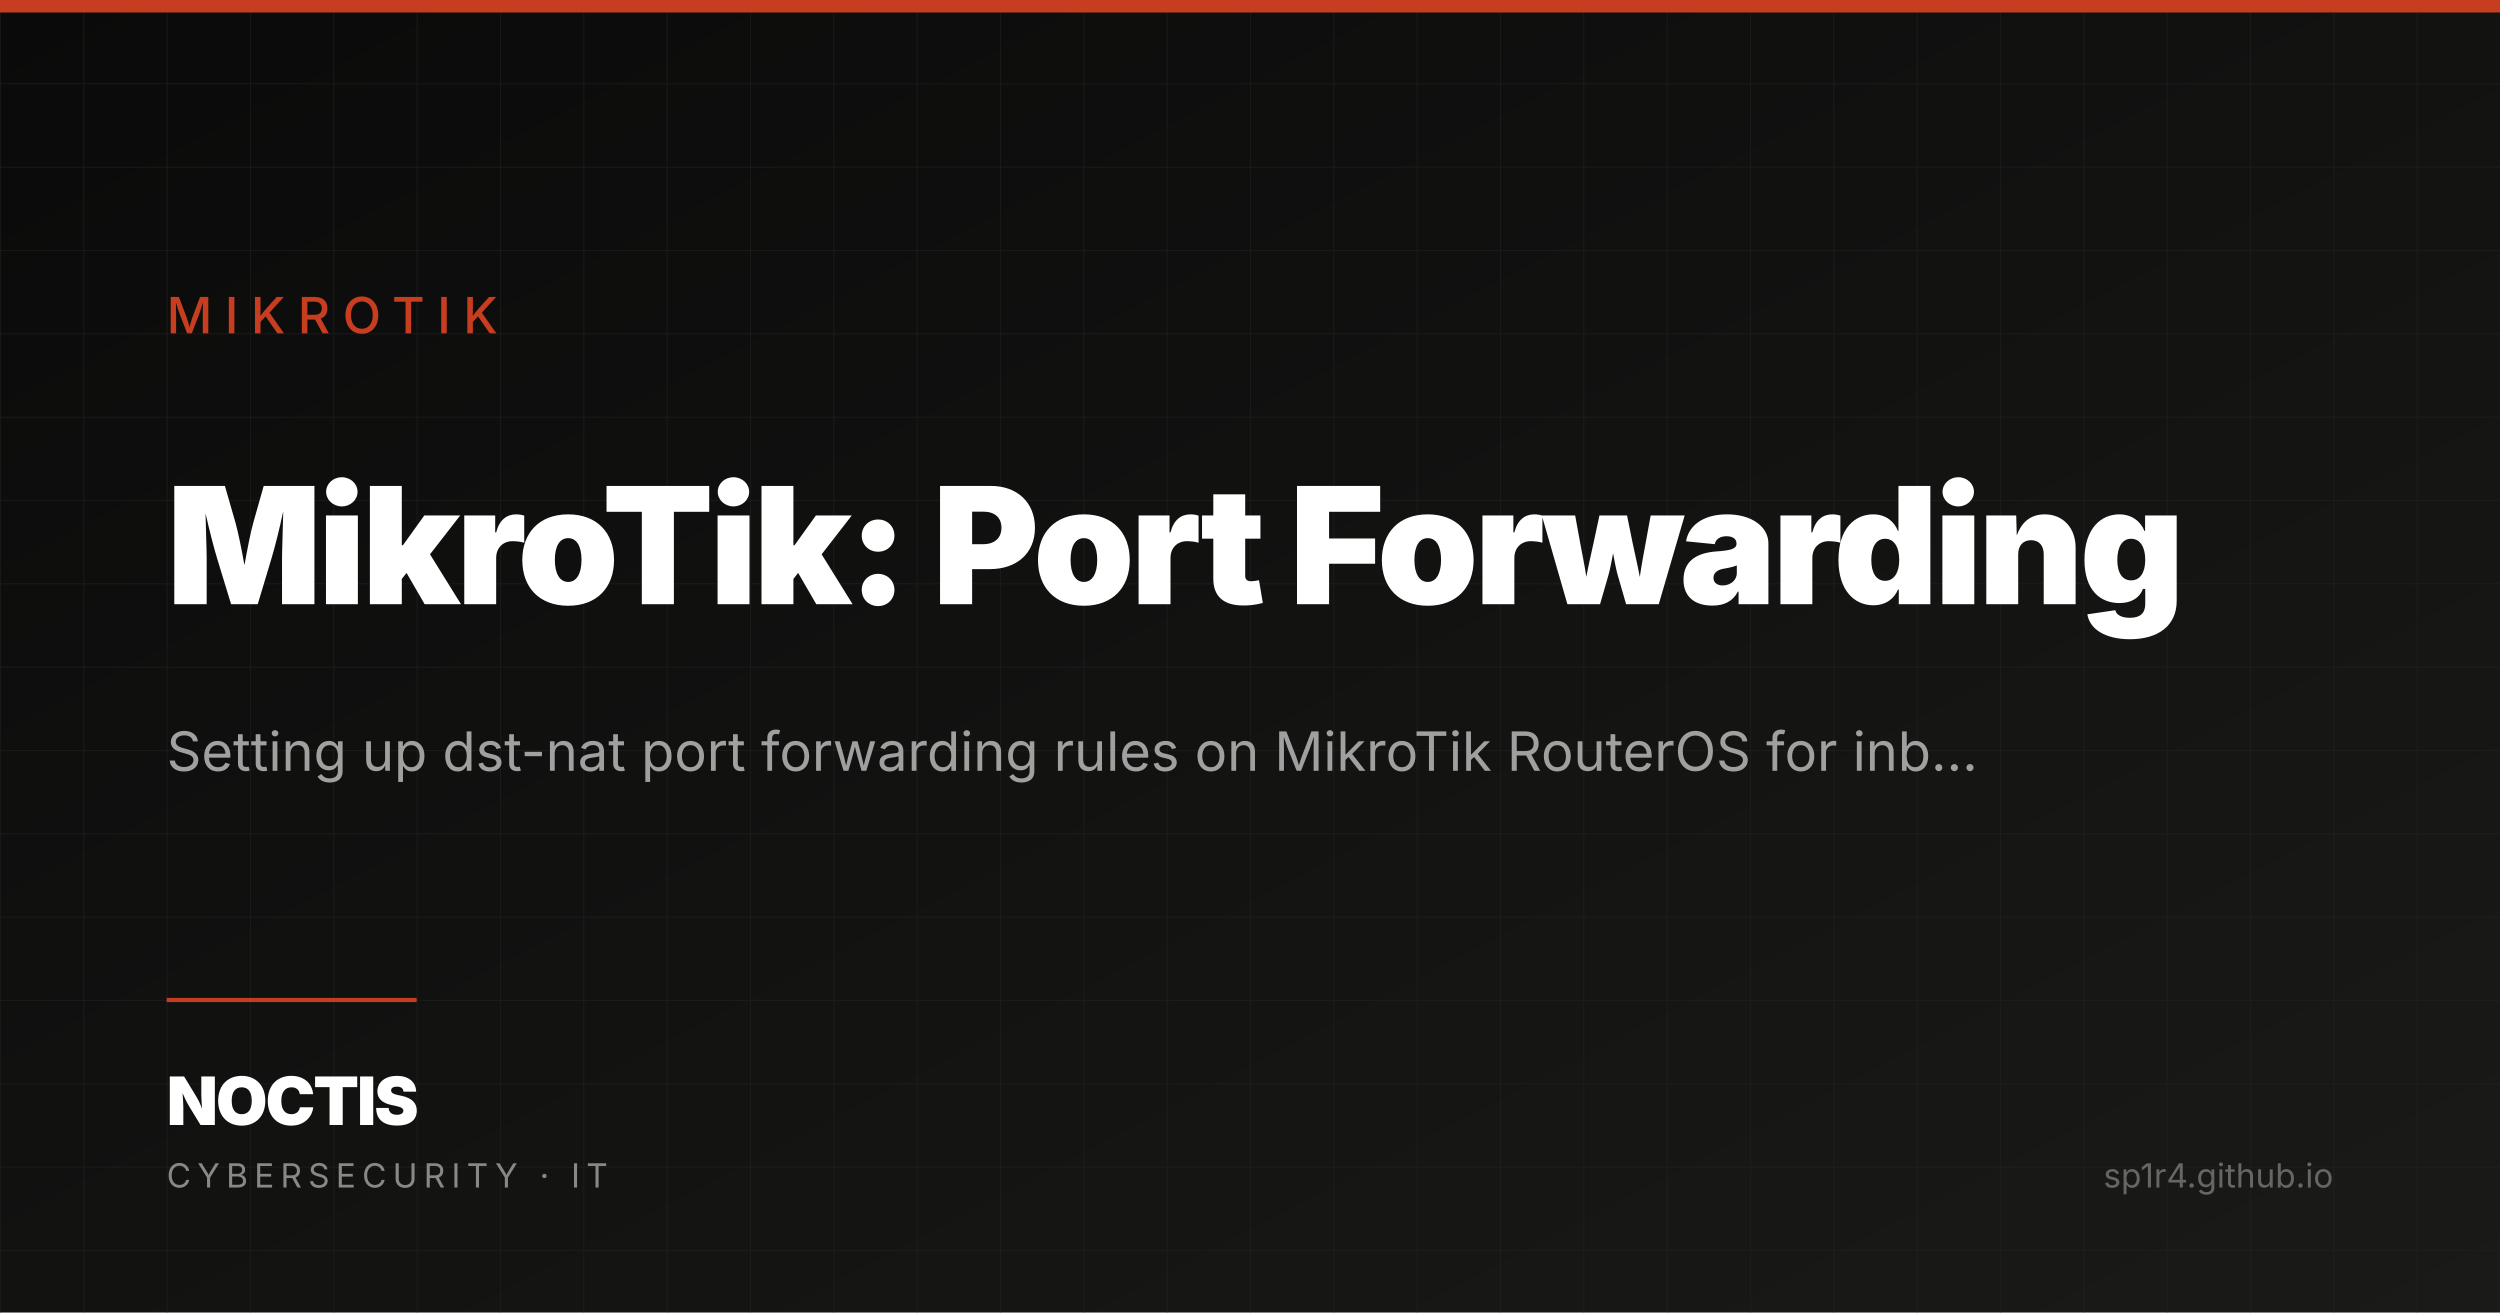
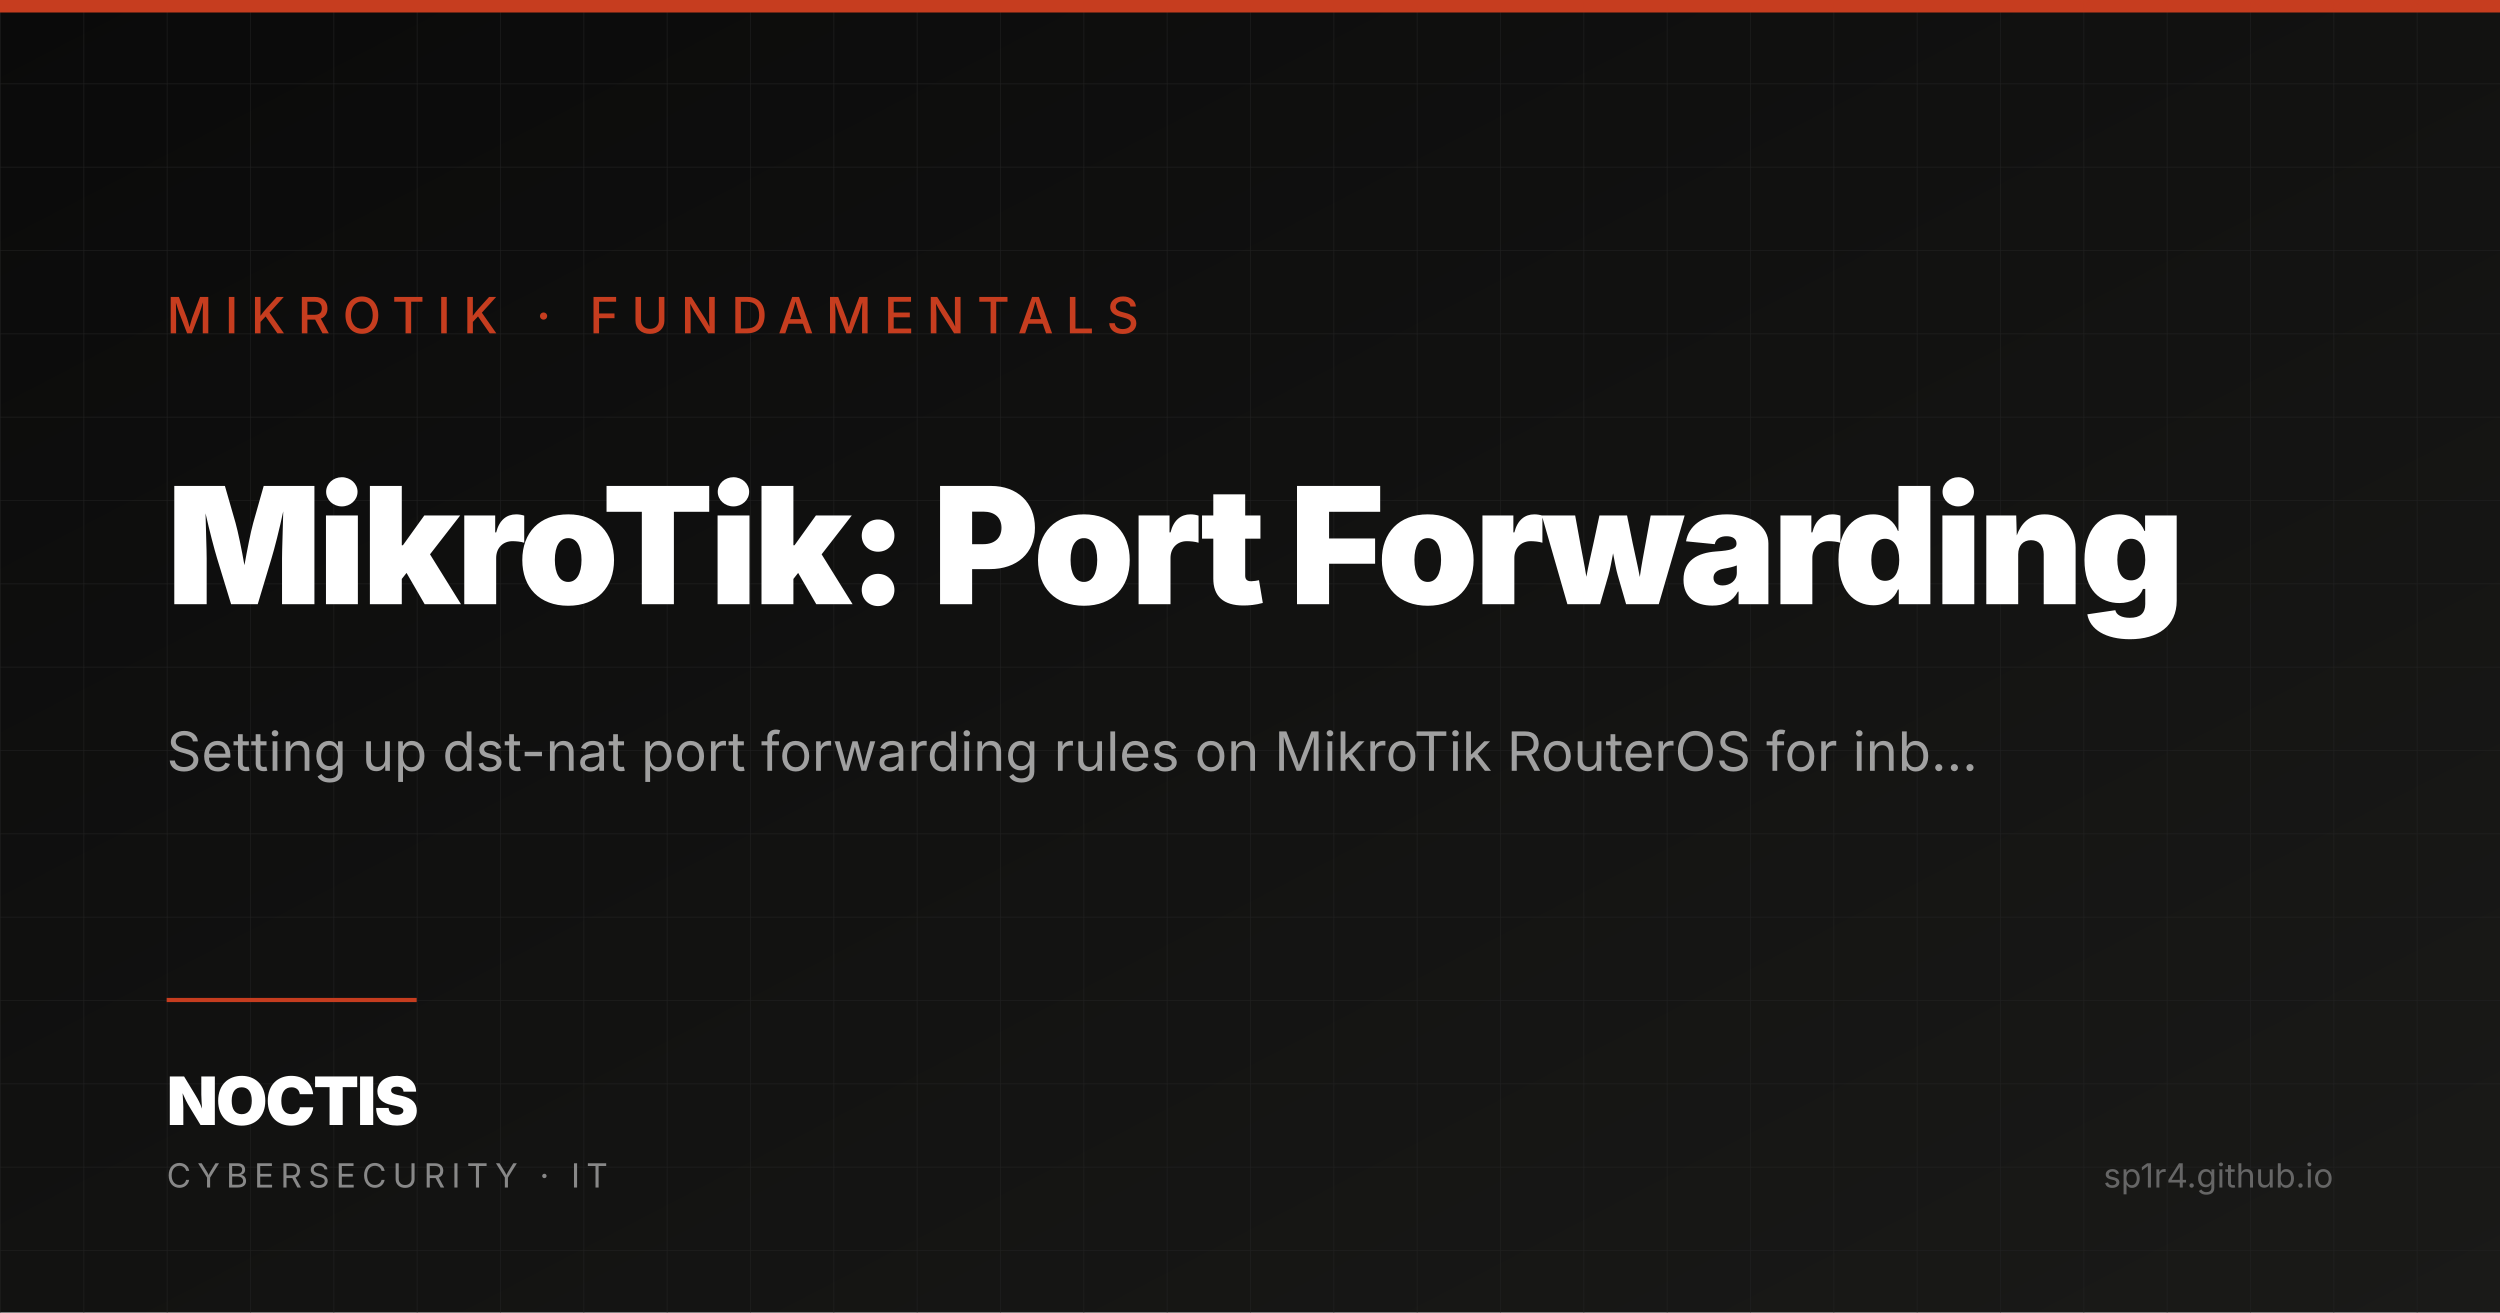
<svg xmlns="http://www.w3.org/2000/svg" viewBox="0 0 1200 630" width="1200" height="630">
  <defs>
    <linearGradient id="bg" x1="0" y1="0" x2="1" y2="1">
      <stop offset="0%" stop-color="#0a0a0a" />
      <stop offset="100%" stop-color="#1a1a18" />
    </linearGradient>
    <pattern id="grid" width="40" height="40" patternUnits="userSpaceOnUse">
      <path d="M 40 0 L 0 0 0 40" fill="none" stroke="#222" stroke-width="0.5" />
    </pattern>
  </defs>
  <rect width="1200" height="630" fill="url(#bg)" />
  <rect width="1200" height="630" fill="url(#grid)" />
  <rect x="0" y="0" width="1200" height="6" fill="#c63d1f" />
-   <text x="80" y="160" font-family="Inter, Helvetica, Arial, sans-serif" font-size="24" font-weight="500" fill="#c63d1f" letter-spacing="6">MIKROTIK</text>
+   <text x="80" y="160" font-family="Inter, Helvetica, Arial, sans-serif" font-size="24" font-weight="500" fill="#c63d1f" letter-spacing="6">MIKROTIK · FUNDAMENTALS</text>
  <text x="80" y="290" font-family="Inter, Helvetica, Arial, sans-serif" font-size="78" font-weight="900" fill="#ffffff" letter-spacing="-2">MikroTik: Port Forwarding</text>
  <text x="80" y="370" font-family="Inter, Helvetica, Arial, sans-serif" font-size="26" font-weight="400" fill="#a0a0a0">Setting up dst-nat port forwarding rules on MikroTik RouterOS for inb…</text>
  <line x1="80" y1="480" x2="200" y2="480" stroke="#c63d1f" stroke-width="2" />
  <text x="80" y="540" font-family="Inter, Helvetica, Arial, sans-serif" font-size="32" font-weight="900" fill="#ffffff" letter-spacing="-1">NOCTIS</text>
  <text x="80" y="570" font-family="Inter, Helvetica, Arial, sans-serif" font-size="16" font-weight="400" fill="#888" letter-spacing="3">CYBERSECURITY · IT</text>
  <text x="1120" y="570" font-family="Inter, Helvetica, Arial, sans-serif" font-size="16" font-weight="400" fill="#666" text-anchor="end">sp1r4.github.io</text>
</svg>
